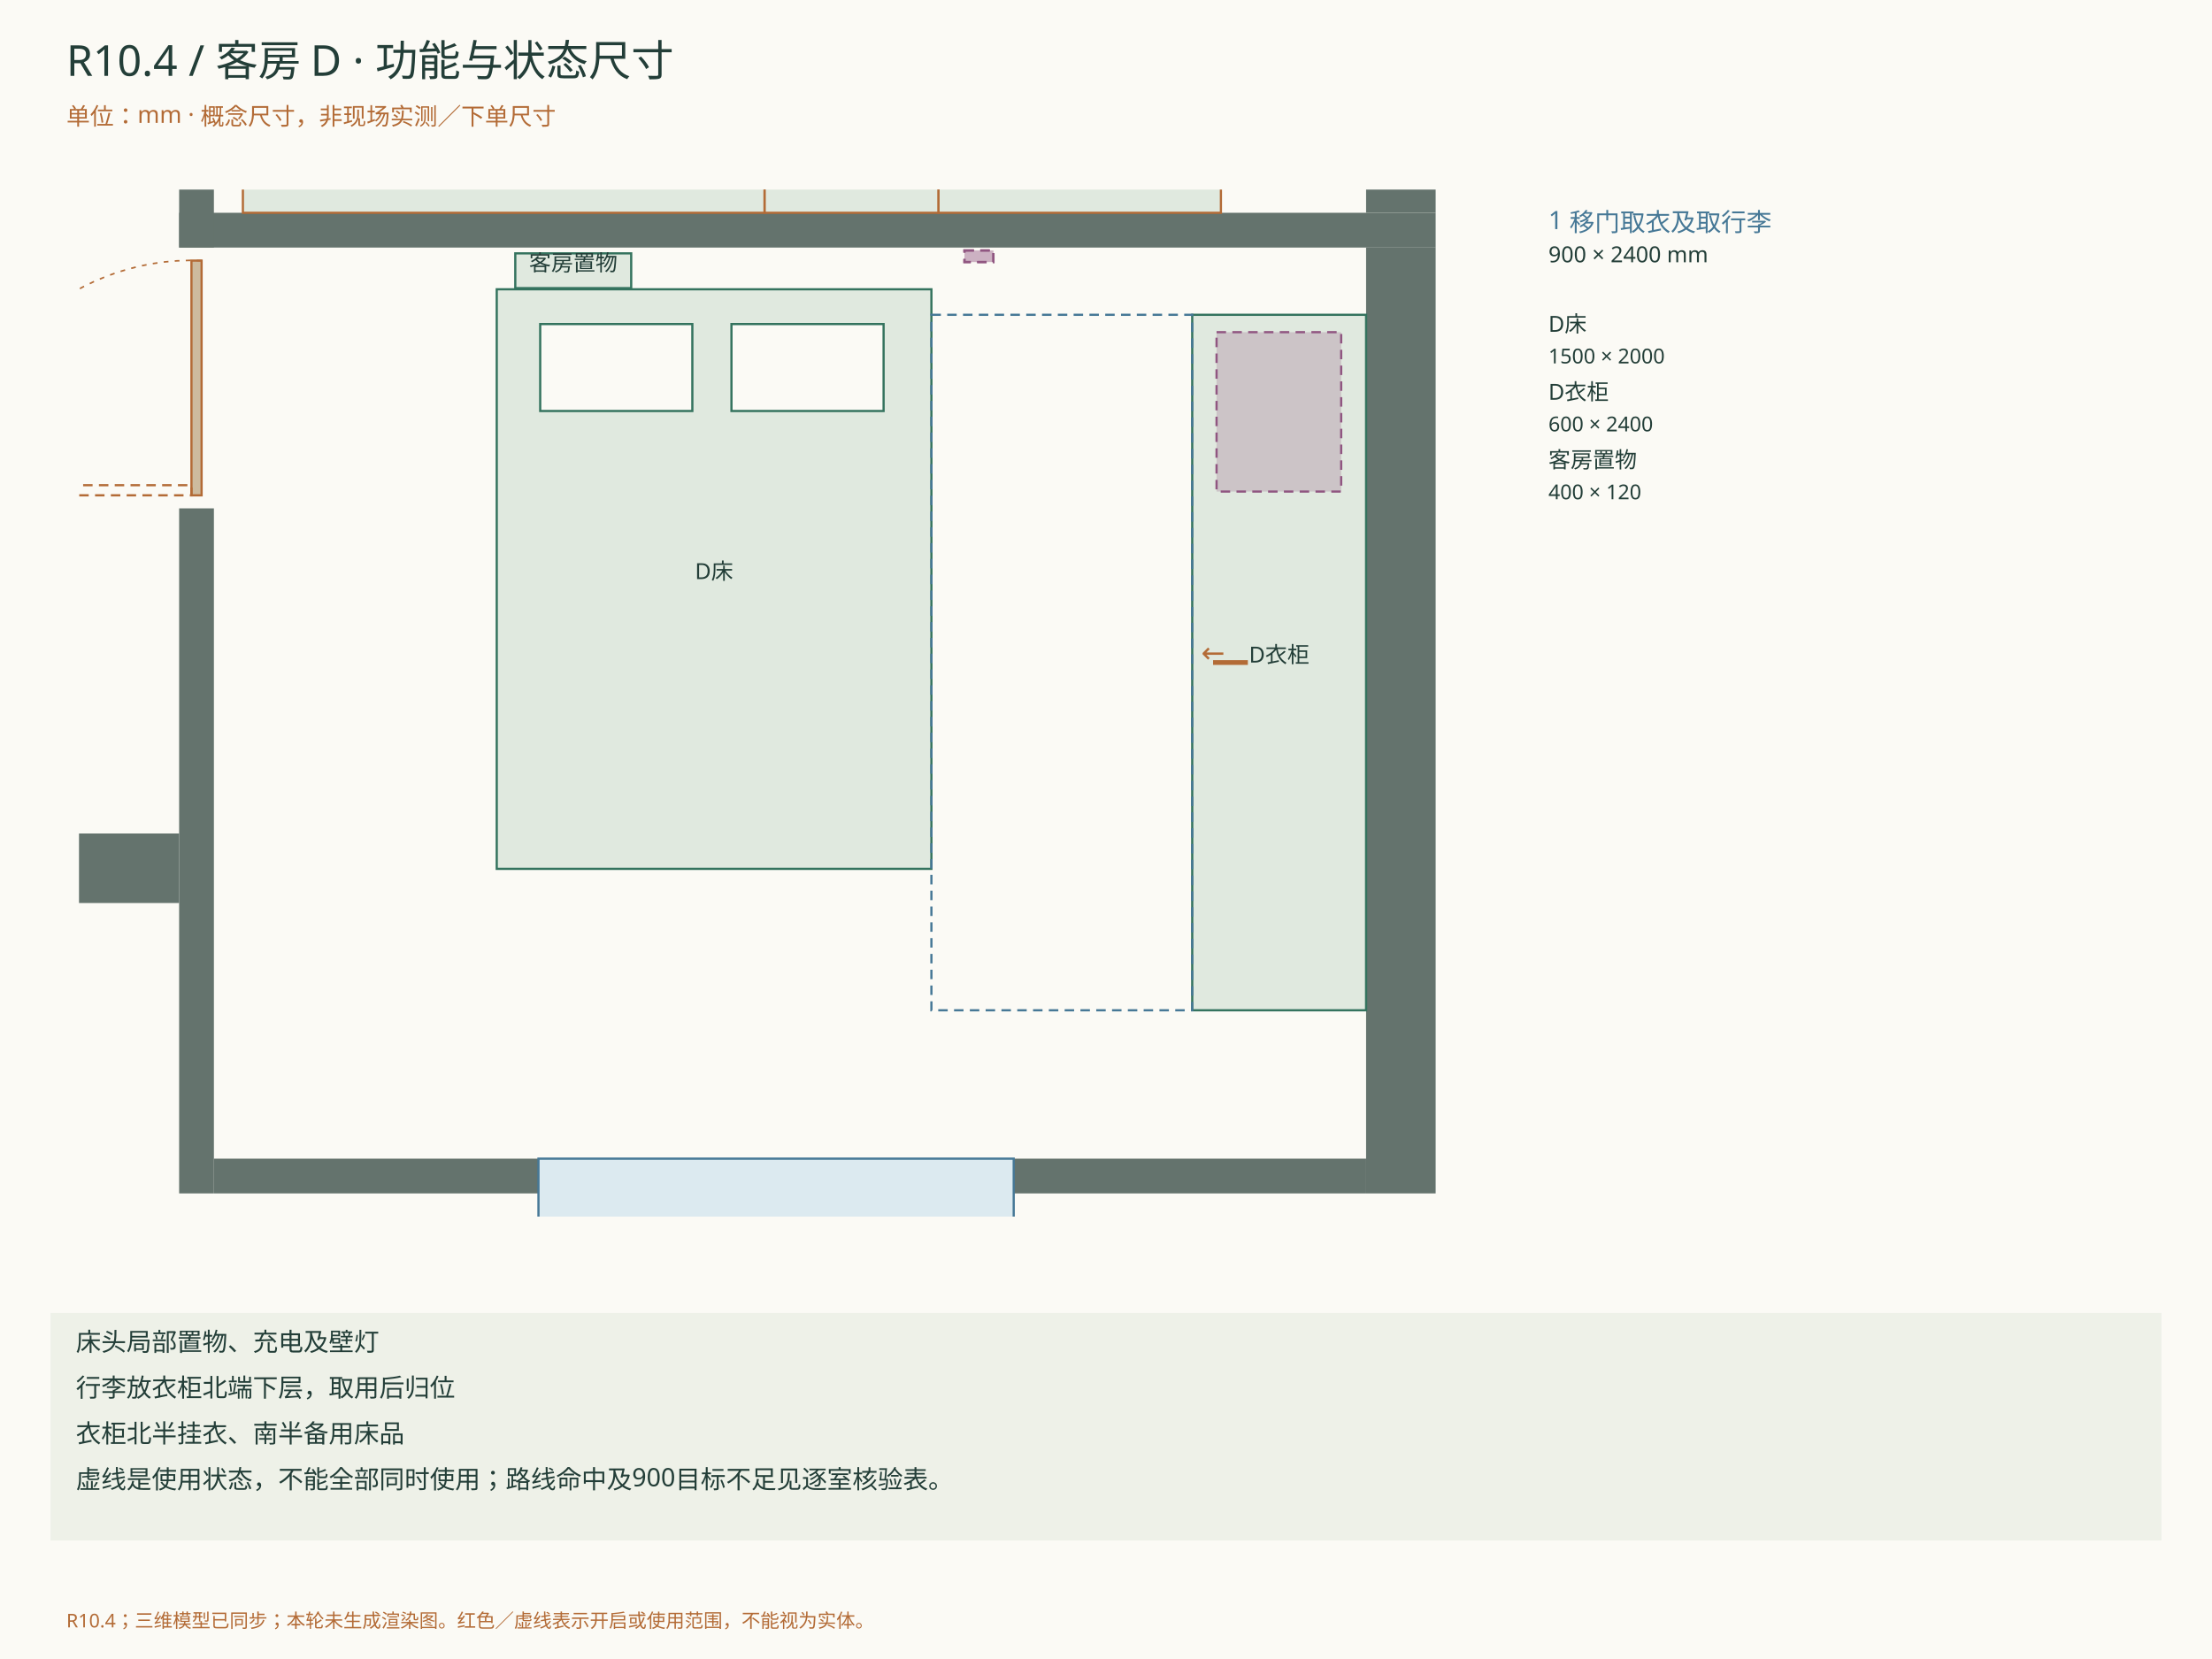
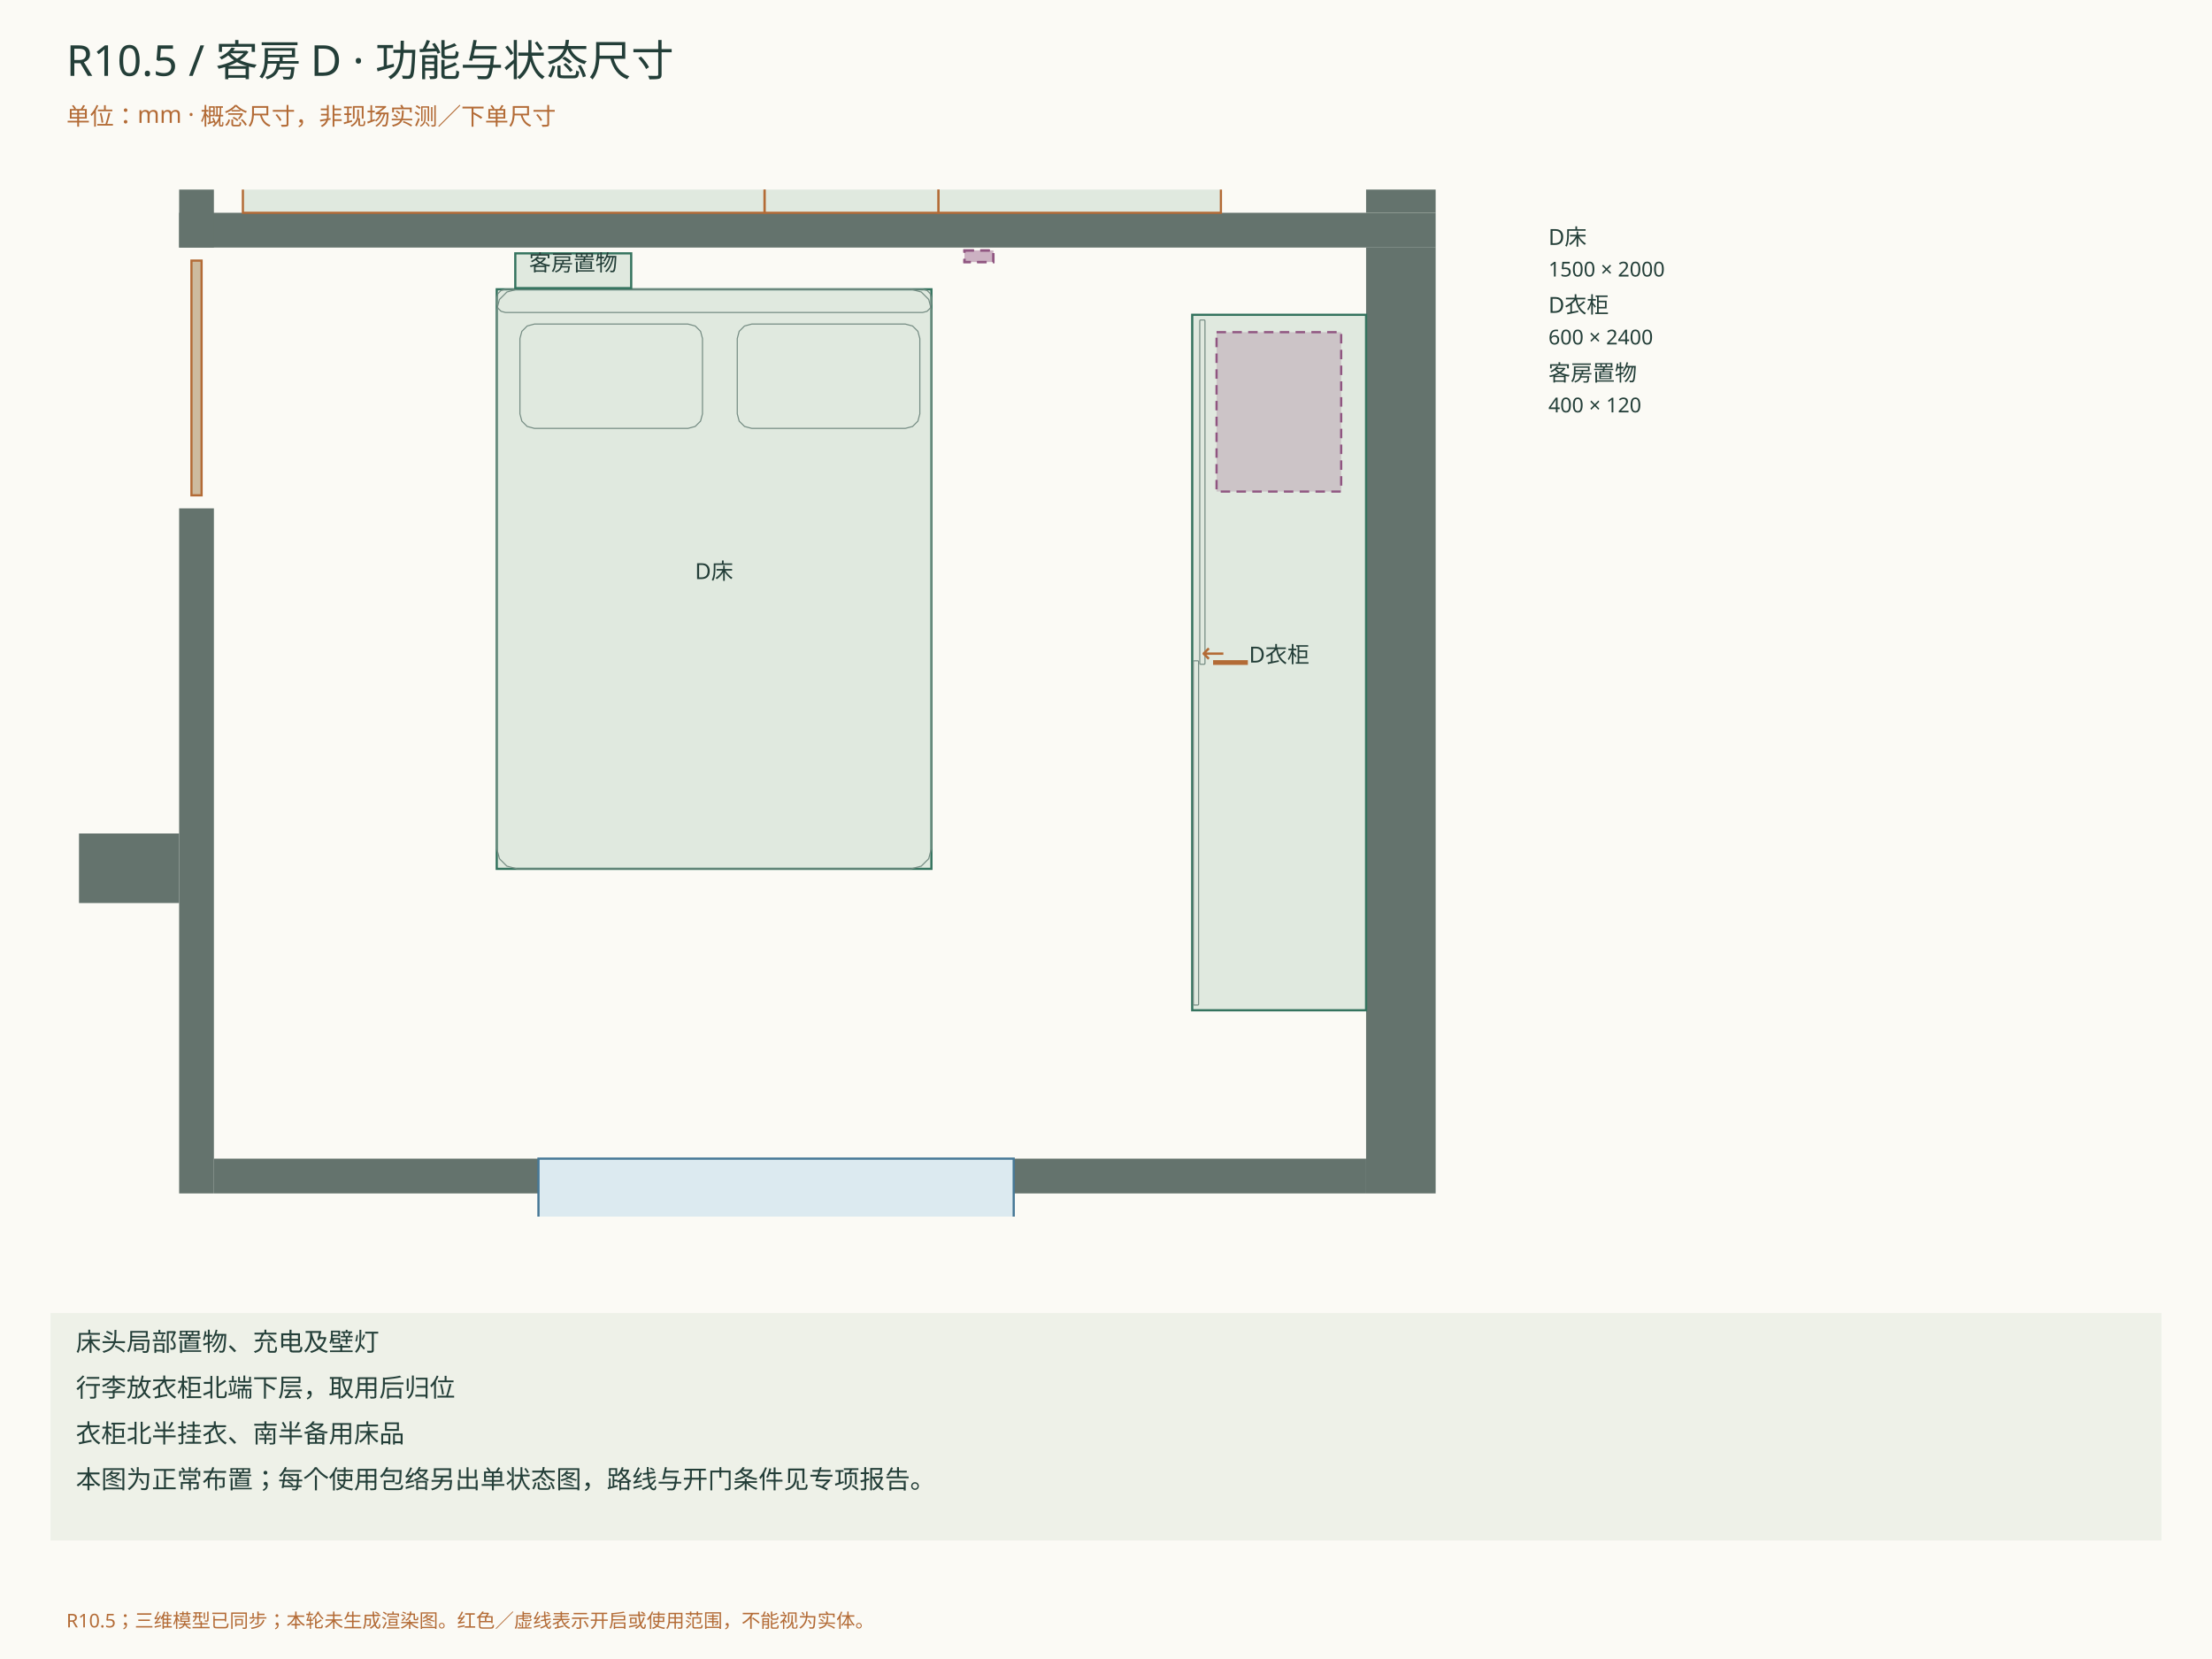
<svg xmlns="http://www.w3.org/2000/svg" viewBox="0 0 1400 1050" role="img">
  <rect width="100%" height="100%" fill="#fbfaf5" />
  <g font-family="PingFang SC, Microsoft YaHei, sans-serif">
-     <text x="42" y="48" font-size="27" fill="#233e38" text-anchor="start">R10.4  /  客房 D · 功能与状态尺寸</text>
+     <text x="42" y="48" font-size="27" fill="#233e38" text-anchor="start">R10.5  /  客房 D · 功能与状态尺寸</text>
    <text x="42" y="79" font-size="15" fill="#b36b36" text-anchor="start">单位：mm · 概念尺寸，非现场实测／下单尺寸</text>
    <defs>
      <clipPath id="panel_3">
        <rect x="50" y="120" width="900" height="650" fill="white" stroke="none" stroke-width="1.4" />
      </clipPath>
    </defs>
    <g clip-path="url(#panel_3)" data-plan="true" data-world="[-200.0, -6462.0, 4376.0, 3544.0]" data-frame="[50, 120, 900, 650]" data-pulled="[]">
      <rect x="1349.55" y="-2263.39" width="44.018" height="742.805" fill="#64736d" stroke="none" stroke-width="1.4" data-wall="wall_A_east_0" data-box="6620,6027,240,4050" />
      <rect x="14.334" y="-2285.4" width="1379.23" height="44.018" fill="#64736d" stroke="none" stroke-width="1.4" data-wall="wall_A_north_0" data-box="-660,9957,7520,240" />
      <rect x="223.42" y="-1564.61" width="775.818" height="22.009" fill="#64736d" stroke="none" stroke-width="1.4" data-wall="wall_A_south1_0" data-box="480,6147,4230,120" />
      <rect x="1276.19" y="-1564.61" width="73.363" height="22.009" fill="#64736d" stroke="none" stroke-width="1.4" data-wall="wall_A_south2_0" data-box="6220,6147,400,120" />
      <rect x="14.334" y="-2263.39" width="44.018" height="698.786" fill="#64736d" stroke="none" stroke-width="1.4" data-wall="wall_A_west_0" data-box="-660,6267,240,3810" />
      <rect x="864.616" y="-1542.6" width="44.018" height="137.006" fill="#64736d" stroke="none" stroke-width="1.4" data-wall="wall_B_east1_0" data-box="3976,5400,240,747" />
      <rect x="864.616" y="-1121.31" width="44.018" height="184.509" fill="#64736d" stroke="none" stroke-width="1.4" data-wall="wall_B_east2_0" data-box="3976,2844,240,1006" />
      <rect x="230.756" y="-1542.6" width="22.009" height="372.319" fill="#64736d" stroke="none" stroke-width="1.4" data-wall="wall_B_west1_0" data-box="520,4117,120,2030" />
      <rect x="230.756" y="-1005.21" width="22.009" height="68.411" fill="#64736d" stroke="none" stroke-width="1.4" data-wall="wall_B_west2_0" data-box="520,2844,120,373" />
      <rect x="113.375" y="134.673" width="795.26" height="22.009" fill="#64736d" stroke="none" stroke-width="1.4" data-wall="wall_CD_0" data-box="-120,-3118,4336,120" />
      <rect x="864.616" y="-415.186" width="44.018" height="100.875" fill="#64736d" stroke="none" stroke-width="1.4" data-wall="wall_C_east1_0" data-box="3976,-550,240,550" />
      <rect x="864.616" y="-11.687" width="44.018" height="146.36" fill="#64736d" stroke="none" stroke-width="1.4" data-wall="wall_C_east2_0" data-box="3976,-2998,240,798" />
      <rect x="113.375" y="101.659" width="22.009" height="55.023" fill="#64736d" stroke="none" stroke-width="1.4" data-wall="wall_C_west_end_0" data-box="-120,-3118,120,300" />
      <rect x="864.616" y="156.682" width="44.018" height="598.646" fill="#64736d" stroke="none" stroke-width="1.4" data-wall="wall_D_east_0" data-box="3976,-6382,240,3264" />
      <rect x="135.384" y="733.318" width="205.418" height="22.009" fill="#64736d" stroke="none" stroke-width="1.4" data-wall="wall_D_south1_0" data-box="0,-6382,1120,120" />
      <rect x="641.591" y="733.318" width="223.025" height="22.009" fill="#64736d" stroke="none" stroke-width="1.4" data-wall="wall_D_south2_0" data-box="2760,-6382,1216,120" />
      <rect x="113.375" y="321.749" width="22.009" height="433.578" fill="#64736d" stroke="none" stroke-width="1.4" data-wall="wall_D_west2_0" data-box="-120,-6382,120,2364" />
      <rect x="-78.654" y="571.552" width="22.009" height="199.915" fill="#64736d" stroke="none" stroke-width="1.4" data-wall="wall_balconyA_east_0" data-box="-1167,-6470,120,1090" />
      <rect x="-629.797" y="527.534" width="110.045" height="22.009" fill="#64736d" stroke="none" stroke-width="1.4" data-wall="wall_balconyA_head1_0" data-box="-4172,-5260,600,120" />
      <rect x="-152.935" y="527.534" width="266.309" height="44.018" fill="#64736d" stroke="none" stroke-width="1.4" data-wall="wall_balconyA_head2_0" data-box="-1572,-5380,1452,240" />
      <rect x="1069.48" y="-936.8" width="22.009" height="33.014" fill="#64736d" stroke="none" stroke-width="1.4" data-wall="wall_balconyB_NE_0" data-box="5093,2664,120,180" />
      <rect x="1069.48" y="-437.195" width="22.009" height="44.018" fill="#64736d" stroke="none" stroke-width="1.4" data-wall="wall_balconyB_SE_0" data-box="5093,-120,120,240" />
      <rect x="864.616" y="-914.791" width="22.009" height="270.344" fill="#64736d" stroke="none" stroke-width="1.4" data-wall="wall_balconyB_div1_0" data-box="3976,1250,120,1474" />
      <rect x="864.616" y="-488.55" width="22.009" height="73.363" fill="#64736d" stroke="none" stroke-width="1.4" data-wall="wall_balconyB_div2_0" data-box="3976,-0,120,400" />
      <rect x="428.837" y="-914.791" width="22.009" height="270.344" fill="#64736d" stroke="none" stroke-width="1.4" data-wall="wall_bath_east_0" data-box="1600,1250,120,1474" />
      <rect x="-29.684" y="-936.8" width="894.3" height="22.009" fill="#64736d" stroke="none" stroke-width="1.4" data-wall="wall_bath_kitchen_north_0" data-box="-900,2724,4876,120" />
      <rect x="-7.675" y="-666.456" width="179.74" height="22.009" fill="#64736d" stroke="none" stroke-width="1.4" data-wall="wall_bath_south1_0" data-box="-780,1250,980,120" />
      <rect x="318.792" y="-666.456" width="110.045" height="22.009" fill="#64736d" stroke="none" stroke-width="1.4" data-wall="wall_bath_south2_0" data-box="1000,1250,600,120" />
      <rect x="-29.684" y="-914.791" width="22.009" height="270.344" fill="#64736d" stroke="none" stroke-width="1.4" data-wall="wall_bath_west_0" data-box="-900,1250,120,1474" />
      <rect x="-534.058" y="-753.392" width="44.018" height="108.945" fill="#64736d" stroke="none" stroke-width="1.4" data-wall="wall_entry_lower_0" data-box="-3650,1250,240,594" />
      <rect x="-673.815" y="-666.456" width="183.775" height="44.018" fill="#64736d" stroke="none" stroke-width="1.4" data-wall="wall_entry_step_0" data-box="-4412,1130,1002,240" />
      <rect x="-534.058" y="-1586.62" width="592.41" height="44.018" fill="#64736d" stroke="none" stroke-width="1.4" data-wall="wall_family_north_0" data-box="-3650,6147,3230,240" />
      <rect x="-534.058" y="-1542.6" width="44.018" height="627.808" fill="#64736d" stroke="none" stroke-width="1.4" data-wall="wall_family_west_0" data-box="-3650,2724,240,3423" />
      <rect x="-673.815" y="-622.438" width="44.018" height="1393.91" fill="#64736d" stroke="none" stroke-width="1.4" data-wall="wall_living_west_0" data-box="-4412,-6470,240,7600" />
      <rect x="370.147" y="-2263.39" width="22.009" height="121.05" fill="#64736d" stroke="none" stroke-width="1.4" data-wall="wall_master_bath_east1_0" data-box="1280,9417,120,660" />
      <rect x="370.147" y="-2002.95" width="22.009" height="40.35" fill="#64736d" stroke="none" stroke-width="1.4" data-wall="wall_master_bath_east2_0" data-box="1280,8437,120,220" />
      <rect x="58.352" y="-1984.61" width="311.795" height="22.009" fill="#64736d" stroke="none" stroke-width="1.4" data-wall="wall_master_bath_south_0" data-box="-420,8437,1700,120" />
      <rect x="-490.04" y="-936.8" width="5.502" height="22.009" fill="#64736d" stroke="none" stroke-width="1.4" data-wall="shoe_wall_west_return" data-box="-3410,2724,30,120" />
      <rect x="-319.47" y="-936.8" width="14.673" height="22.009" fill="#64736d" stroke="none" stroke-width="1.4" data-wall="shoe_wall_door_return" data-box="-2480,2724,80,120" />
      <rect x="999.238" y="-1564.61" width="276.947" height="22.009" fill="#dceaf0" stroke="#467896" stroke-width="1.4" />
      <rect x="908.634" y="-936.8" width="160.849" height="22.009" fill="#dceaf0" stroke="#467896" stroke-width="1.4" />
      <rect x="1069.48" y="-903.787" width="22.009" height="466.591" fill="#dceaf0" stroke="#467896" stroke-width="1.4" />
      <rect x="908.634" y="-415.186" width="160.849" height="22.009" fill="#dceaf0" stroke="#467896" stroke-width="1.4" />
      <rect x="-629.797" y="749.458" width="551.143" height="22.009" fill="#dceaf0" stroke="#467896" stroke-width="1.4" />
      <rect x="864.616" y="-1405.59" width="137.556" height="284.283" fill="#dceaf0" stroke="#467896" stroke-width="1.4" />
      <rect x="864.616" y="-314.312" width="137.556" height="302.624" fill="#dceaf0" stroke="#467896" stroke-width="1.4" />
      <rect x="340.801" y="733.318" width="300.79" height="128.386" fill="#dceaf0" stroke="#467896" stroke-width="1.4" />
      <polygon points="314.391,549.91 589.503,549.91 589.503,183.093 314.391,183.093" fill="#e0e9df" stroke="#34735e" stroke-width="1.4" data-object="bedD" data-box="976,-5262,1500,2000" />
+       <polygon points="314.391,537.071 316.106,543.482 320.818,548.194 327.229,549.91 576.665,549.91 583.076,548.194 587.788,543.482 589.503,537.071 589.503,195.931 587.788,189.52 583.076,184.808 576.665,183.093 327.229,183.093 320.818,184.808 316.106,189.52 314.391,195.931" fill="none" stroke="#758c83" stroke-width="0.7" data-component="bedD_mattress" />
+       <polygon points="329.063,261.958 330.288,266.537 333.654,269.903 338.234,271.129 435.44,271.129 440.019,269.903 443.385,266.537 444.611,261.958 444.611,214.272 443.385,209.693 440.019,206.327 435.44,205.102 338.234,205.102 333.654,206.327 330.288,209.693 329.063,214.272" fill="none" stroke="#758c83" stroke-width="0.7" data-component="bedD_pillow0" />
+       <polygon points="466.62,261.958 467.845,266.537 471.211,269.903 475.79,271.129 572.997,271.129 577.576,269.903 580.942,266.537 582.167,261.958 582.167,214.272 580.942,209.693 577.576,206.327 572.997,205.102 475.79,205.102 471.211,206.327 467.845,209.693 466.62,214.272" fill="none" stroke="#758c83" stroke-width="0.7" data-component="bedD_pillow1" />
+       <polygon points="314.391,192.263 315.126,195.01 317.145,197.03 319.893,197.765 584.001,197.765 586.749,197.03 588.768,195.01 589.503,192.263 589.503,188.595 588.768,185.847 586.749,183.828 584.001,183.093 319.893,183.093 317.145,183.828 315.126,185.847 314.391,188.595" fill="none" stroke="#758c83" stroke-width="0.7" data-component="bedD_headboard" />
      <text x="451.947" y="366.501" font-size="14" fill="#233e38" text-anchor="middle">D床</text>
-       <rect x="341.902" y="205.102" width="96.29" height="55.023" fill="#fbfaf5" stroke="#34735e" stroke-width="1.4" />
-       <rect x="462.951" y="205.102" width="96.29" height="55.023" fill="#fbfaf5" stroke="#34735e" stroke-width="1.4" />
      <polygon points="754.571,639.413 864.616,639.413 864.616,199.233 754.571,199.233" fill="#e0e9df" stroke="#34735e" stroke-width="1.4" data-object="wardrobeD" data-box="3376,-5750,600,2400" />
+       <polygon points="755.305,635.562 755.378,635.836 755.58,636.038 755.855,636.112 758.056,636.112 758.331,636.038 758.533,635.836 758.606,635.562 758.606,418.773 758.533,418.498 758.331,418.296 758.056,418.222 755.855,418.222 755.58,418.296 755.378,418.498 755.305,418.773" fill="none" stroke="#758c83" stroke-width="0.7" data-component="wardrobeD_front0" />
+       <polygon points="759.34,419.873 759.413,420.148 759.615,420.35 759.89,420.423 762.091,420.423 762.366,420.35 762.568,420.148 762.641,419.873 762.641,203.084 762.568,202.809 762.366,202.607 762.091,202.534 759.89,202.534 759.615,202.607 759.413,202.809 759.34,203.084" fill="none" stroke="#758c83" stroke-width="0.7" data-component="wardrobeD_front1" />
      <text x="809.594" y="419.323" font-size="14" fill="#233e38" text-anchor="middle">D衣柜</text>
      <polygon points="593.905,134.673 772.729,134.673 772.729,-2.884 593.905,-2.884" fill="#e0e9df" stroke="#b36b36" stroke-width="1.4" data-object="fridge" data-box="2500,-2998,975,750" />
+       <polygon points="675.063,-6.002 675.161,-5.635 675.431,-5.366 675.797,-5.268 676.531,-5.268 676.897,-5.366 677.166,-5.635 677.264,-6.002 677.264,-9.12 677.166,-9.486 676.897,-9.755 676.531,-9.853 675.797,-9.853 675.431,-9.755 675.161,-9.486 675.063,-9.12" fill="none" stroke="#758c83" stroke-width="0.7" data-component="fridge_pull0" />
+       <polygon points="764.475,-6.002 764.573,-5.635 764.843,-5.366 765.209,-5.268 765.942,-5.268 766.309,-5.366 766.578,-5.635 766.676,-6.002 766.676,-9.12 766.578,-9.486 766.309,-9.755 765.942,-9.853 765.209,-9.853 764.843,-9.755 764.573,-9.486 764.475,-9.12" fill="none" stroke="#758c83" stroke-width="0.7" data-component="fridge_pull1" />
+       <polygon points="595.006,-1.416 595.104,-1.05 595.373,-0.781 595.739,-0.683 681.483,-0.683 681.849,-0.781 682.118,-1.05 682.216,-1.416 682.216,-3.617 682.118,-3.984 681.849,-4.253 681.483,-4.351 595.739,-4.351 595.373,-4.253 595.104,-3.984 595.006,-3.617" fill="none" stroke="#758c83" stroke-width="0.7" data-component="fridge_front0" />
+       <polygon points="684.417,-1.416 684.515,-1.05 684.785,-0.781 685.151,-0.683 770.894,-0.683 771.261,-0.781 771.53,-1.05 771.628,-1.416 771.628,-3.617 771.53,-3.984 771.261,-4.253 770.894,-4.351 685.151,-4.351 684.785,-4.253 684.515,-3.984 684.417,-3.617" fill="none" stroke="#758c83" stroke-width="0.7" data-component="fridge_front1" />
      <text x="683.317" y="65.894" font-size="14" fill="#233e38" text-anchor="middle">冰箱 975</text>
      <polygon points="483.86,134.673 593.905,134.673 593.905,24.628 483.86,24.628" fill="#e0e9df" stroke="#b36b36" stroke-width="1.4" data-object="tower" data-box="1900,-2998,600,600" />
+       <polygon points="483.86,27.562 483.958,27.928 484.227,28.198 484.594,28.296 593.172,28.296 593.538,28.198 593.807,27.928 593.905,27.562 593.905,25.361 593.807,24.995 593.538,24.726 593.172,24.628 484.594,24.628 484.227,24.726 483.958,24.995 483.86,25.361" fill="none" stroke="#758c83" stroke-width="0.7" data-component="combi_steam_oven_door" />
+       <polygon points="483.86,27.562 483.958,27.928 484.227,28.198 484.594,28.296 593.172,28.296 593.538,28.198 593.807,27.928 593.905,27.562 593.905,25.361 593.807,24.995 593.538,24.726 593.172,24.628 484.594,24.628 484.227,24.726 483.958,24.995 483.86,25.361" fill="none" stroke="#758c83" stroke-width="0.7" data-component="built_in_microwave_door" />
      <text x="538.883" y="79.65" font-size="14" fill="#233e38" text-anchor="middle">电器高柜 600</text>
      <polygon points="153.725,134.673 483.86,134.673 483.86,24.628 153.725,24.628" fill="#e0e9df" stroke="#b36b36" stroke-width="1.4" data-object="coffee" data-box="100,-2998,1800,600" />
+       <polygon points="228.005,21.51 228.103,21.876 228.372,22.145 228.739,22.243 229.472,22.243 229.839,22.145 230.108,21.876 230.206,21.51 230.206,18.392 230.108,18.025 229.839,17.756 229.472,17.658 228.739,17.658 228.372,17.756 228.103,18.025 228.005,18.392" fill="none" stroke="#758c83" stroke-width="0.7" data-component="coffee_pull0" />
+       <polygon points="310.539,21.51 310.637,21.876 310.906,22.145 311.273,22.243 312.006,22.243 312.372,22.145 312.642,21.876 312.74,21.51 312.74,18.392 312.642,18.025 312.372,17.756 312.006,17.658 311.273,17.658 310.906,17.756 310.637,18.025 310.539,18.392" fill="none" stroke="#758c83" stroke-width="0.7" data-component="coffee_pull1" />
+       <polygon points="393.073,21.51 393.171,21.876 393.44,22.145 393.806,22.243 394.54,22.243 394.906,22.145 395.176,21.876 395.274,21.51 395.274,18.392 395.176,18.025 394.906,17.756 394.54,17.658 393.806,17.658 393.44,17.756 393.171,18.025 393.073,18.392" fill="none" stroke="#758c83" stroke-width="0.7" data-component="coffee_pull2" />
+       <polygon points="475.607,21.51 475.705,21.876 475.974,22.145 476.34,22.243 477.074,22.243 477.44,22.145 477.71,21.876 477.808,21.51 477.808,18.392 477.71,18.025 477.44,17.756 477.074,17.658 476.34,17.658 475.974,17.756 475.705,18.025 475.607,18.392" fill="none" stroke="#758c83" stroke-width="0.7" data-component="coffee_pull3" />
+       <polygon points="154.825,26.095 154.923,26.461 155.192,26.73 155.559,26.828 234.424,26.828 234.791,26.73 235.06,26.461 235.158,26.095 235.158,23.894 235.06,23.528 234.791,23.258 234.424,23.16 155.559,23.16 155.192,23.258 154.923,23.528 154.825,23.894" fill="none" stroke="#758c83" stroke-width="0.7" data-component="coffee_front0" />
+       <polygon points="237.359,26.095 237.457,26.461 237.726,26.73 238.093,26.828 316.958,26.828 317.325,26.73 317.594,26.461 317.692,26.095 317.692,23.894 317.594,23.528 317.325,23.258 316.958,23.16 238.093,23.16 237.726,23.258 237.457,23.528 237.359,23.894" fill="none" stroke="#758c83" stroke-width="0.7" data-component="coffee_front1" />
+       <polygon points="319.893,26.095 319.991,26.461 320.26,26.73 320.626,26.828 399.492,26.828 399.858,26.73 400.128,26.461 400.226,26.095 400.226,23.894 400.128,23.528 399.858,23.258 399.492,23.16 320.626,23.16 320.26,23.258 319.991,23.528 319.893,23.894" fill="none" stroke="#758c83" stroke-width="0.7" data-component="coffee_front2" />
+       <polygon points="402.427,26.095 402.525,26.461 402.794,26.73 403.16,26.828 482.026,26.828 482.392,26.73 482.662,26.461 482.76,26.095 482.76,23.894 482.662,23.528 482.392,23.258 482.026,23.16 403.16,23.16 402.794,23.258 402.525,23.528 402.427,23.894" fill="none" stroke="#758c83" stroke-width="0.7" data-component="coffee_front3" />
+       <polygon points="311.823,79.65 312.06,81.454 312.757,83.135 313.864,84.578 315.308,85.686 316.989,86.382 318.792,86.62 320.596,86.382 322.277,85.686 323.721,84.578 324.828,83.135 325.524,81.454 325.762,79.65 325.524,77.846 324.828,76.165 323.721,74.722 322.277,73.614 320.596,72.918 318.792,72.681 316.989,72.918 315.308,73.614 313.864,74.722 312.757,76.165 312.06,77.846" fill="none" stroke="#758c83" stroke-width="0.7" data-component="cup_rim0" />
+       <polygon points="333.832,79.65 334.069,81.454 334.766,83.135 335.873,84.578 337.317,85.686 338.998,86.382 340.801,86.62 342.605,86.382 344.286,85.686 345.73,84.578 346.837,83.135 347.533,81.454 347.771,79.65 347.533,77.846 346.837,76.165 345.73,74.722 344.286,73.614 342.605,72.918 340.801,72.681 338.998,72.918 337.317,73.614 335.873,74.722 334.766,76.165 334.069,77.846" fill="none" stroke="#758c83" stroke-width="0.7" data-component="cup_rim1" />
+       <polygon points="179.402,39.667 179.598,40.4 180.136,40.938 180.869,41.134 229.289,41.134 230.022,40.938 230.56,40.4 230.756,39.667 230.756,39.3 230.56,38.568 230.022,38.029 229.289,37.833 180.869,37.833 180.136,38.029 179.598,38.568 179.402,39.3" fill="none" stroke="#758c83" stroke-width="0.7" data-component="coffee_machine_front" />
+       <polygon points="175.734,109.913 176.101,111.286 177.111,112.296 178.485,112.664 231.673,112.664 233.047,112.296 234.057,111.286 234.424,109.913 234.424,102.576 234.057,101.202 233.047,100.193 231.673,99.825 178.485,99.825 177.111,100.193 176.101,101.202 175.734,102.576" fill="none" stroke="#758c83" stroke-width="0.7" data-component="coffee_tank" />
      <text x="318.792" y="79.65" font-size="14" fill="#233e38" text-anchor="middle">咖啡柜 1800</text>
      <polygon points="326.129,182.359 399.492,182.359 399.492,160.35 326.129,160.35" fill="#e0e9df" stroke="#34735e" stroke-width="1.4" data-object="D_bedside" data-box="1040,-3258,400,120" />
      <text x="362.81" y="171.354" font-size="14" fill="#233e38" text-anchor="middle">客房置物</text>
      <rect x="121.17" y="164.935" width="6.419" height="148.561" fill="#cdbb9e" stroke="#b36b36" stroke-width="1.4" />
-       <rect x="-27.391" y="307.077" width="148.561" height="6.419" fill="none" stroke="#b36b36" stroke-width="1.4" stroke-dasharray="6 4" />
-       <polyline points="127.589,164.935 119.805,164.803 112.025,165.078 104.27,165.76 96.561,166.847 88.92,168.336 81.367,170.223 73.923,172.502 66.609,175.168 59.444,178.213 52.448,181.629 45.641,185.406 39.041,189.535 32.666,194.003 26.533,198.798 20.66,203.908 15.063,209.319 9.756,215.015 4.754,220.981 0.072,227.2 -4.278,233.656 -8.285,240.331 -11.937,247.207 -15.223,254.264 -18.137,261.483 -20.668,268.845 -22.81,276.329 -24.558,283.916 -25.907,291.583 -26.852,299.31 -27.391,307.077" fill="none" stroke="#b36b36" stroke-dasharray="3 4" />
    </g>
-     <rect x="589.503" y="199.233" width="165.068" height="440.181" fill="none" stroke="#467896" stroke-width="1.4" stroke-dasharray="6 4" />
-     <text x="980" y="145" font-size="16" fill="#467896" text-anchor="start">1 移门取衣及取行李</text>
-     <text x="980" y="166" font-size="14" fill="#233e38" text-anchor="start">900 × 2400 mm</text>
-     <text x="980" y="210" font-size="14" fill="#233e38" text-anchor="start">D床</text>
-     <text x="980" y="230" font-size="13" fill="#233e38" text-anchor="start">1500 × 2000</text>
-     <text x="980" y="253" font-size="14" fill="#233e38" text-anchor="start">D衣柜</text>
-     <text x="980" y="273" font-size="13" fill="#233e38" text-anchor="start">600 × 2400</text>
-     <text x="980" y="296" font-size="14" fill="#233e38" text-anchor="start">客房置物</text>
-     <text x="980" y="316" font-size="13" fill="#233e38" text-anchor="start">400 × 120</text>
+     <text x="980" y="155" font-size="14" fill="#233e38" text-anchor="start">D床</text>
+     <text x="980" y="175" font-size="13" fill="#233e38" text-anchor="start">1500 × 2000</text>
+     <text x="980" y="198" font-size="14" fill="#233e38" text-anchor="start">D衣柜</text>
+     <text x="980" y="218" font-size="13" fill="#233e38" text-anchor="start">600 × 2400</text>
+     <text x="980" y="241" font-size="14" fill="#233e38" text-anchor="start">客房置物</text>
+     <text x="980" y="261" font-size="13" fill="#233e38" text-anchor="start">400 × 120</text>
    <path d="M789.786,419.323 L767.777,419.323" stroke="#b36b36" stroke-width="3" />
    <text x="767.777" y="419.323" font-size="18" fill="#b36b36" text-anchor="middle">←</text>
    <rect x="610.412" y="158.516" width="18.341" height="7.336" fill="#90568140" stroke="#905681" stroke-width="1.4" stroke-dasharray="6 4" />
    <rect x="610.412" y="158.516" width="18.341" height="7.336" fill="#90568140" stroke="#905681" stroke-width="1.4" stroke-dasharray="6 4" />
    <rect x="769.977" y="210.237" width="78.866" height="100.875" fill="#90568140" stroke="#905681" stroke-width="1.4" stroke-dasharray="6 4" />
    <rect x="32" y="831" width="1336" height="144" fill="#eef1e8" stroke="none" stroke-width="1.4" />
    <text x="48" y="855" font-size="16" fill="#233e38" text-anchor="start">床头局部置物、充电及壁灯</text>
    <text x="48" y="884" font-size="16" fill="#233e38" text-anchor="start">行李放衣柜北端下层，取用后归位</text>
    <text x="48" y="913" font-size="16" fill="#233e38" text-anchor="start">衣柜北半挂衣、南半备用床品</text>
-     <text x="48" y="942" font-size="16" fill="#233e38" text-anchor="start">虚线是使用状态，不能全部同时使用；路线命中及900目标不足见逐室核验表。</text>
-     <text x="42" y="1030" font-size="12" fill="#b36b36" text-anchor="start">R10.4；三维模型已同步；本轮未生成渲染图。红色／虚线表示开启或使用范围，不能视为实体。</text>
+     <text x="48" y="942" font-size="16" fill="#233e38" text-anchor="start">本图为正常布置；每个使用包络另出单状态图，路线与开门条件见专项报告。</text>
+     <text x="42" y="1030" font-size="12" fill="#b36b36" text-anchor="start">R10.5；三维模型已同步；本轮未生成渲染图。红色／虚线表示开启或使用范围，不能视为实体。</text>
  </g>
</svg>
